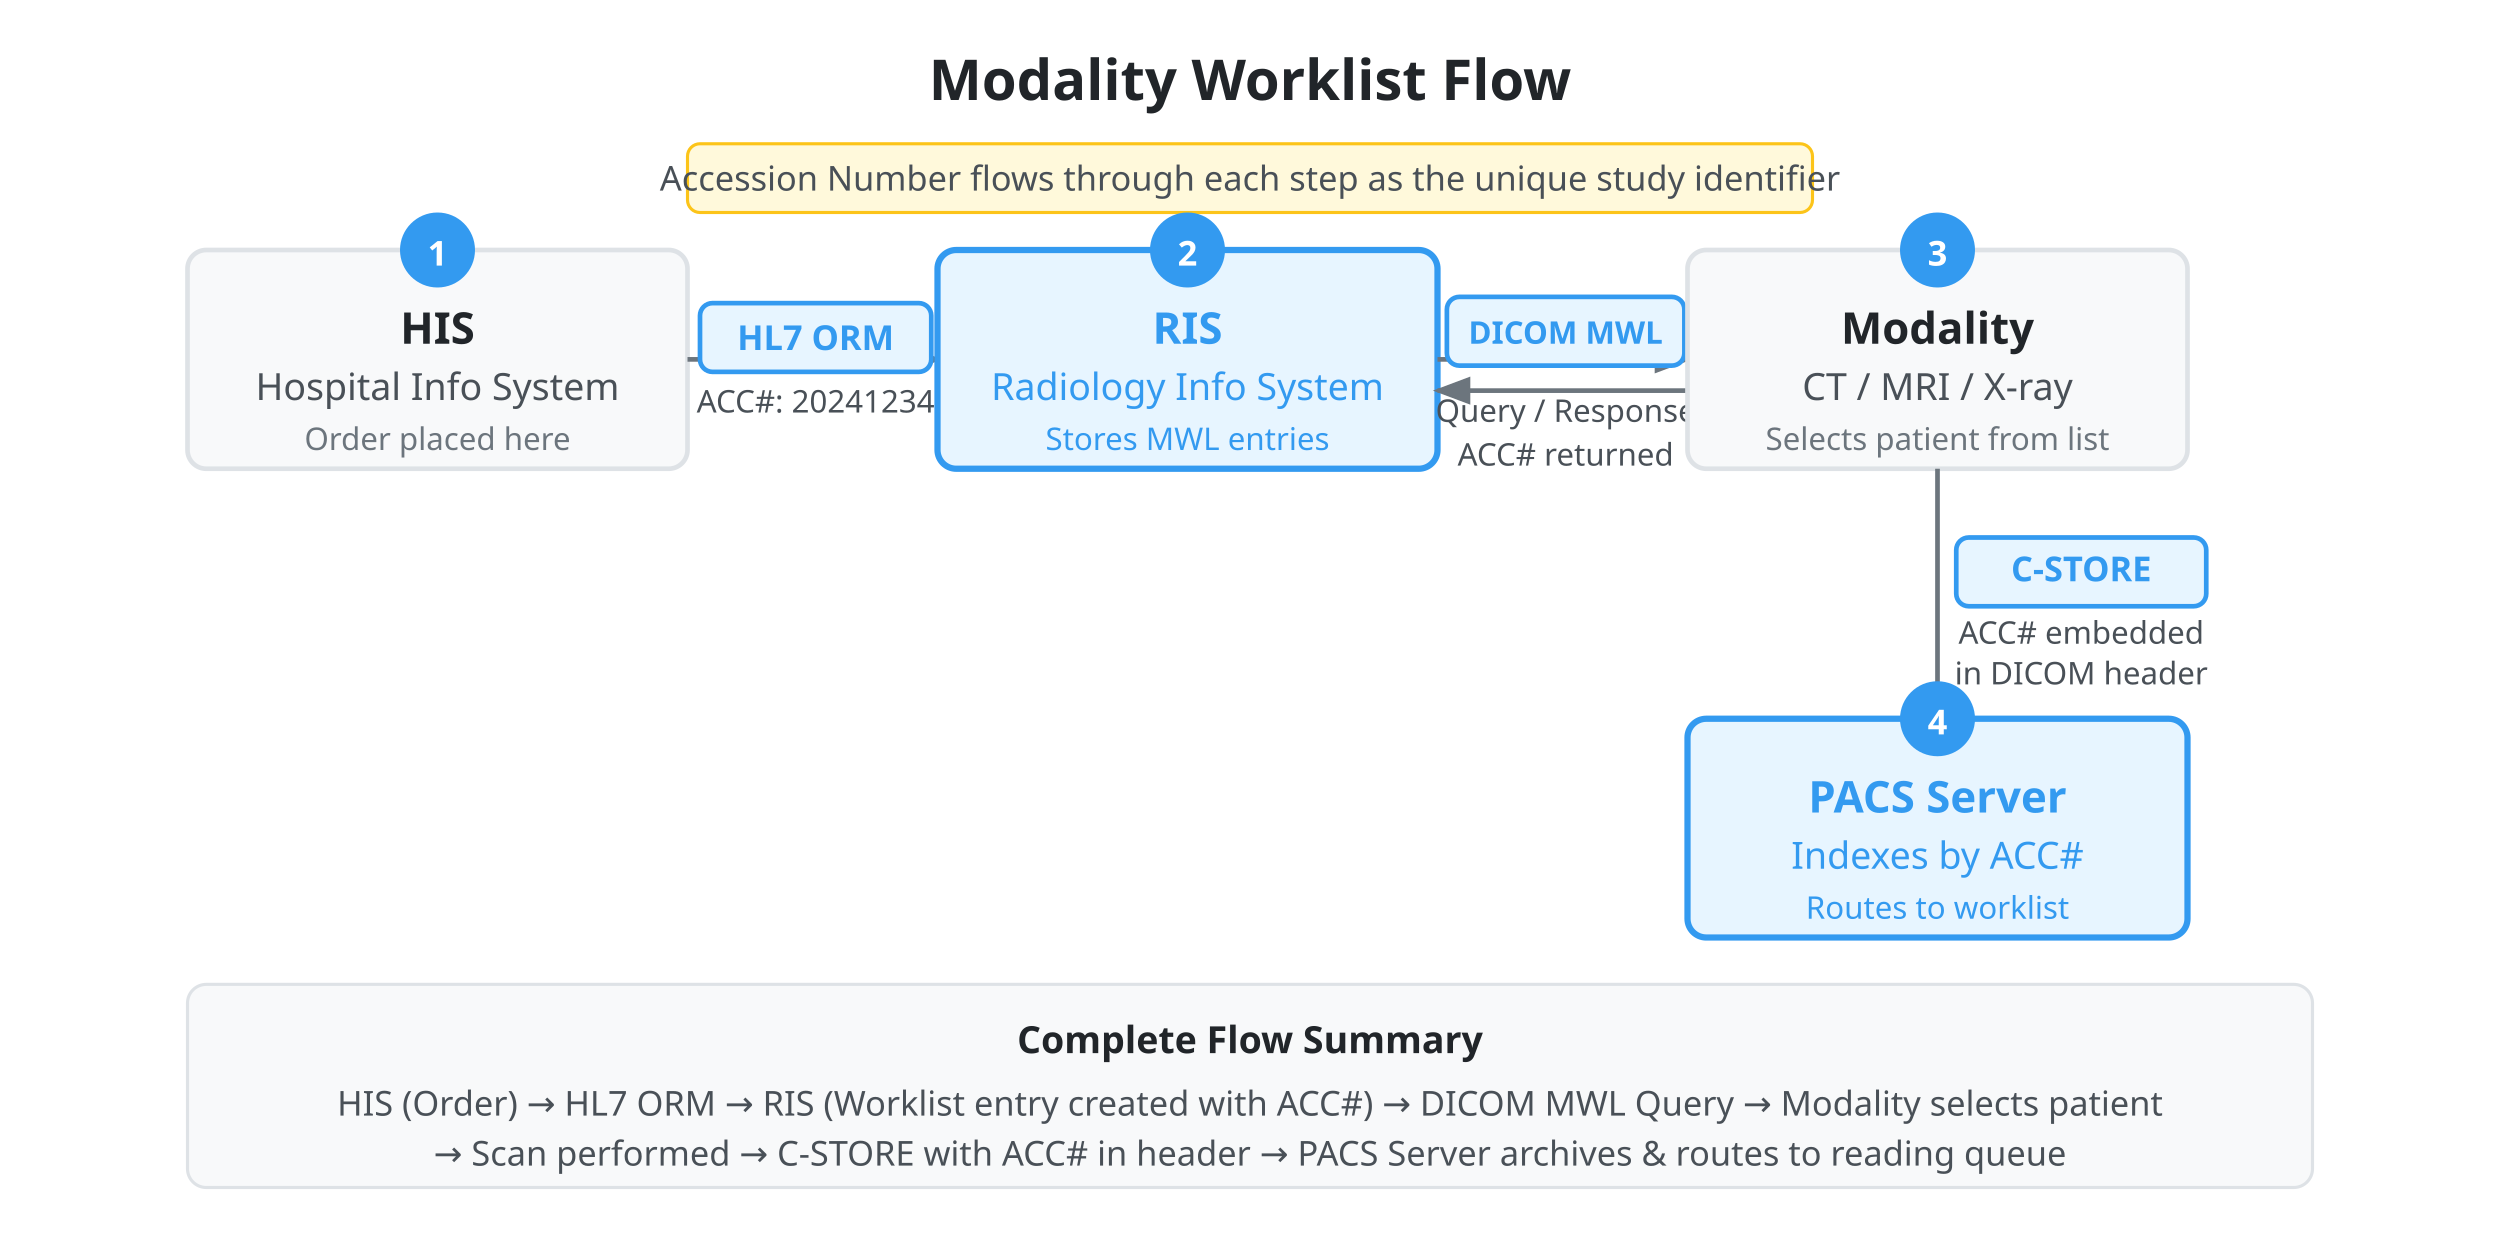
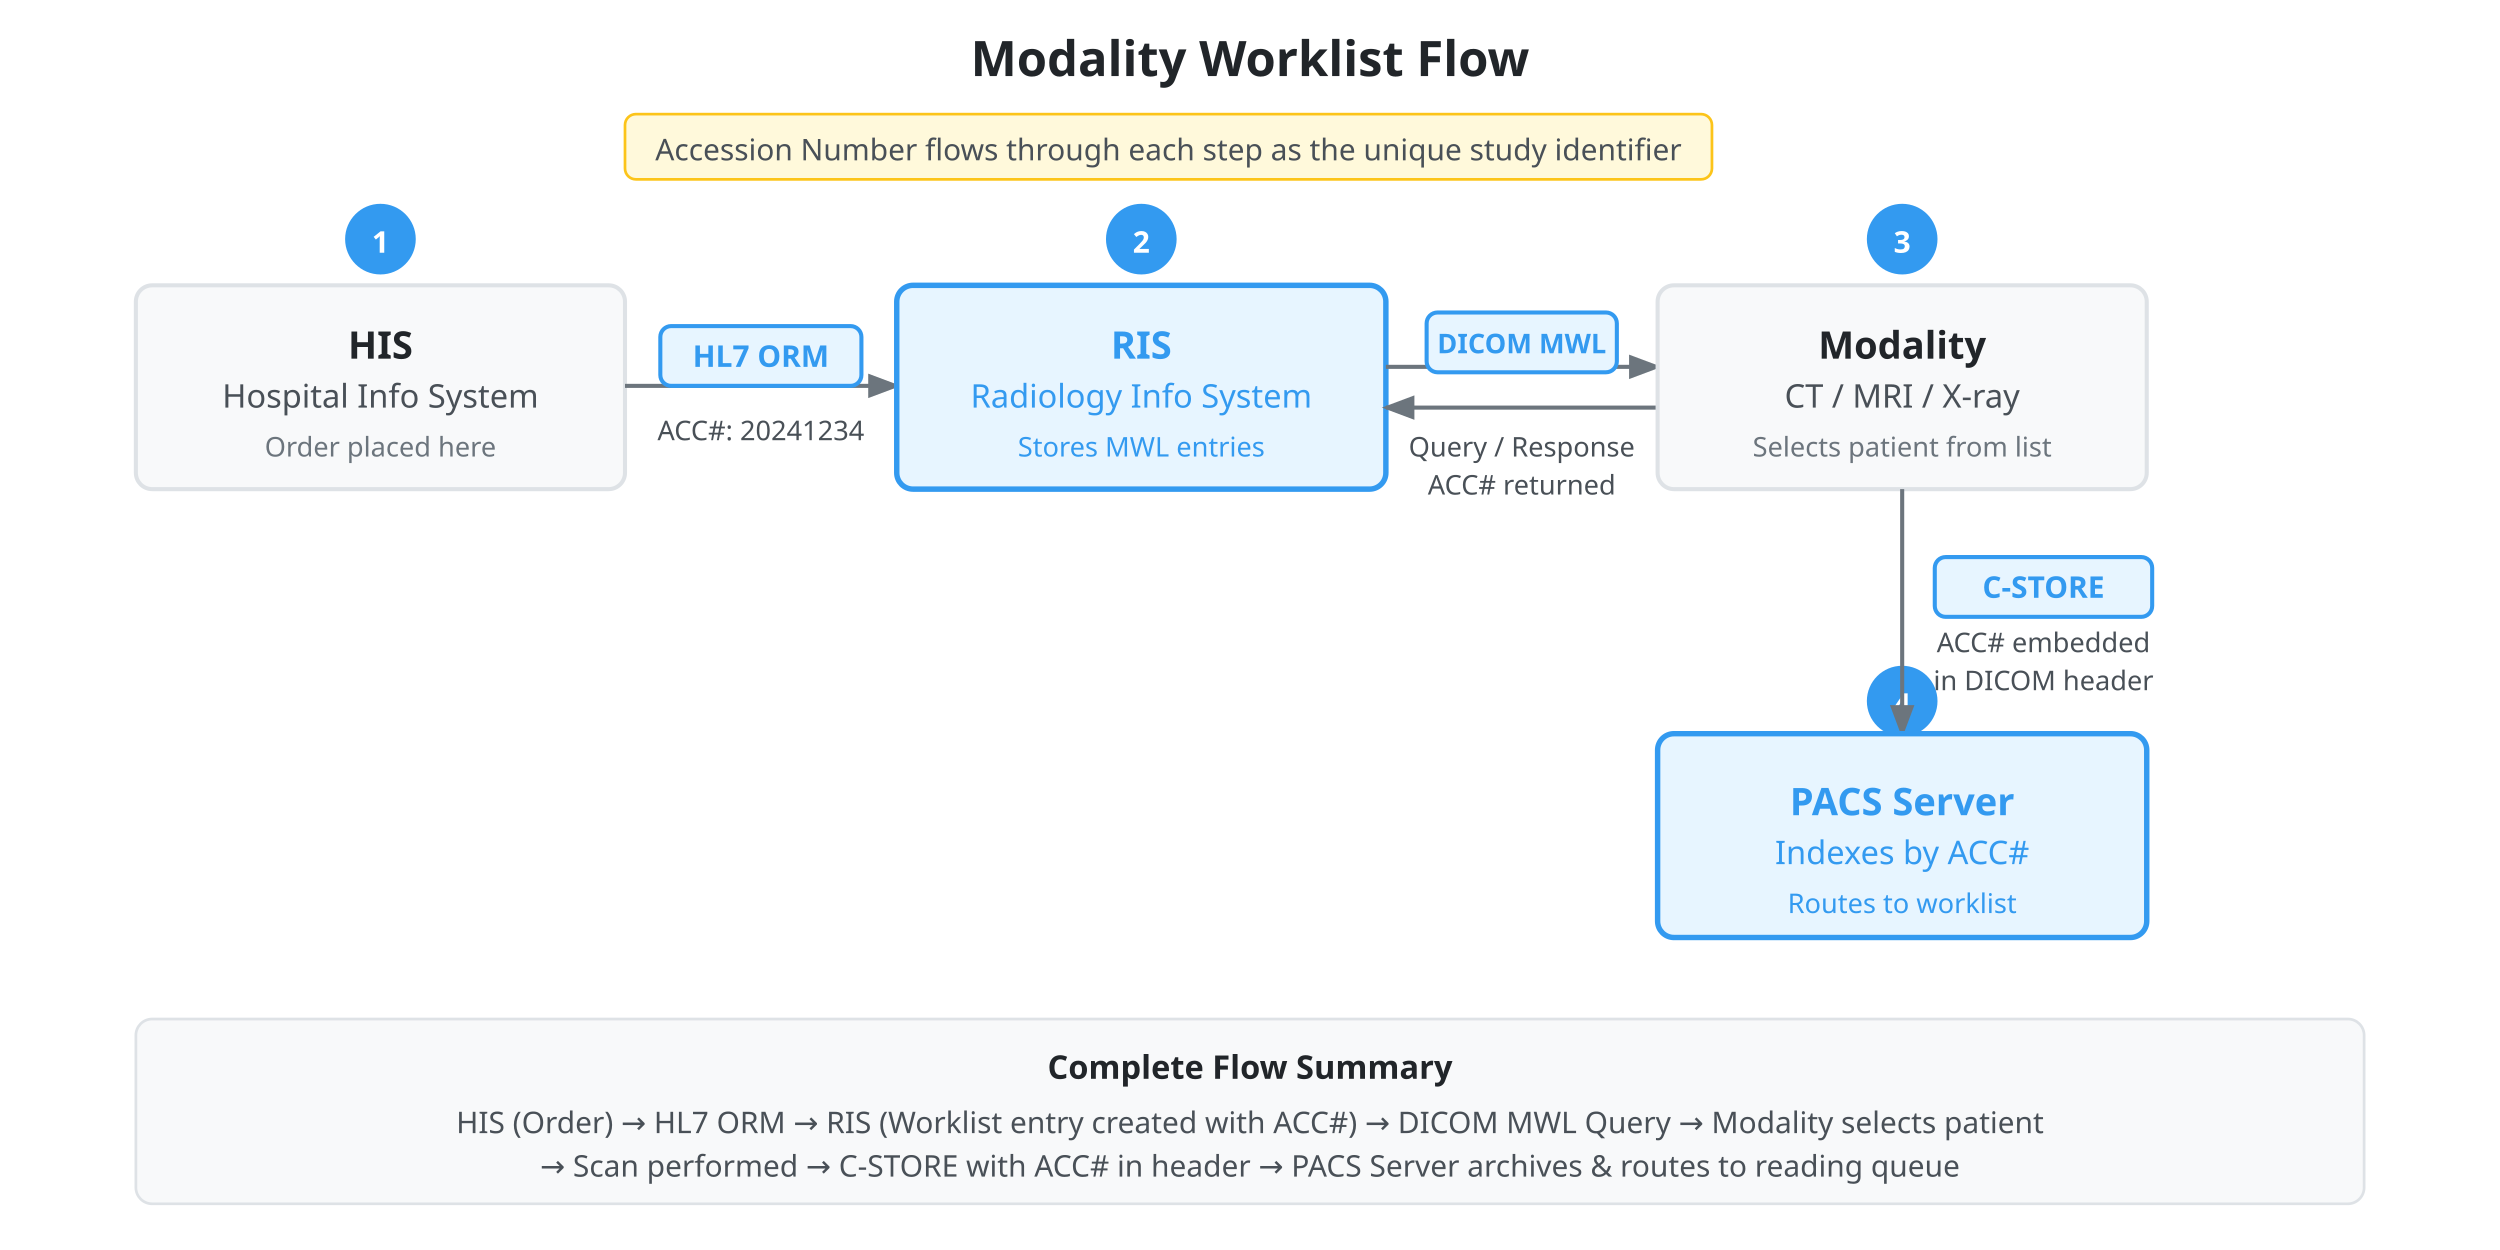
- <svg xmlns="http://www.w3.org/2000/svg" viewBox="0 0 800 400" width="800" height="400" font-family="system-ui, sans-serif">
-   <rect width="800" height="400" fill="#ffffff" />
-   <text x="400" y="32" text-anchor="middle" font-size="18" font-weight="bold" fill="#212529">Modality Worklist Flow</text>
-   <rect x="220" y="46" width="360" height="22" rx="4" fill="#fff9db" stroke="#fcc419" stroke-width="1" />
-   <text x="400" y="61" text-anchor="middle" font-size="11" fill="#495057">Accession Number flows through each step as the unique study identifier</text>
+ <svg xmlns="http://www.w3.org/2000/svg" viewBox="0 0 920 460" width="920" height="460" font-family="system-ui, sans-serif">
+   <rect width="920" height="460" fill="#ffffff" />
+   <text x="460" y="28" text-anchor="middle" font-size="18" font-weight="bold" fill="#212529">Modality Worklist Flow</text>
+   <rect x="230" y="42" width="400" height="24" rx="4" fill="#fff9db" stroke="#fcc419" stroke-width="1" />
+   <text x="430" y="59" text-anchor="middle" font-size="11" fill="#495057">Accession Number flows through each step as the unique study identifier</text>
  <defs>
    <marker id="arr" markerWidth="8" markerHeight="6" refX="7" refY="3" orient="auto">
      <polygon points="0 0, 8 3, 0 6" fill="#6c757d" />
    </marker>
-     <marker id="arr-blue" markerWidth="8" markerHeight="6" refX="7" refY="3" orient="auto">
-       <polygon points="0 0, 8 3, 0 6" fill="#339af0" />
-     </marker>
  </defs>
-   <rect x="60" y="80" width="160" height="70" rx="6" fill="#f8f9fa" stroke="#dee2e6" stroke-width="1.5" />
-   <text x="140" y="110" text-anchor="middle" font-size="14" font-weight="bold" fill="#212529">HIS</text>
-   <text x="140" y="128" text-anchor="middle" font-size="12" fill="#495057">Hospital Info System</text>
-   <text x="140" y="144" text-anchor="middle" font-size="10" fill="#6c757d">Order placed here</text>
-   <line x1="220" y1="115" x2="300" y2="115" stroke="#6c757d" stroke-width="1.5" marker-end="url(#arr)" />
-   <rect x="224" y="97" width="74" height="22" rx="4" fill="#e7f5ff" stroke="#339af0" stroke-width="1.5" />
-   <text x="261" y="112" text-anchor="middle" font-size="11" font-weight="bold" fill="#339af0">HL7 ORM</text>
-   <text x="261" y="132" text-anchor="middle" font-size="10" fill="#495057">ACC#: 20241234</text>
-   <rect x="300" y="80" width="160" height="70" rx="6" fill="#e7f5ff" stroke="#339af0" stroke-width="2" />
-   <text x="380" y="110" text-anchor="middle" font-size="14" font-weight="bold" fill="#339af0">RIS</text>
-   <text x="380" y="128" text-anchor="middle" font-size="12" fill="#339af0">Radiology Info System</text>
-   <text x="380" y="144" text-anchor="middle" font-size="10" fill="#339af0">Stores MWL entries</text>
-   <line x1="460" y1="115" x2="540" y2="115" stroke="#6c757d" stroke-width="1.5" marker-end="url(#arr)" />
-   <line x1="540" y1="125" x2="460" y2="125" stroke="#6c757d" stroke-width="1.5" marker-end="url(#arr)" />
-   <rect x="463" y="95" width="76" height="22" rx="4" fill="#e7f5ff" stroke="#339af0" stroke-width="1.5" />
-   <text x="501" y="110" text-anchor="middle" font-size="10" font-weight="bold" fill="#339af0">DICOM MWL</text>
-   <text x="501" y="135" text-anchor="middle" font-size="10" fill="#495057">Query / Response</text>
-   <text x="501" y="149" text-anchor="middle" font-size="10" fill="#495057">ACC# returned</text>
-   <rect x="540" y="80" width="160" height="70" rx="6" fill="#f8f9fa" stroke="#dee2e6" stroke-width="1.5" />
-   <text x="620" y="110" text-anchor="middle" font-size="14" font-weight="bold" fill="#212529">Modality</text>
-   <text x="620" y="128" text-anchor="middle" font-size="12" fill="#495057">CT / MRI / X-ray</text>
-   <text x="620" y="144" text-anchor="middle" font-size="10" fill="#6c757d">Selects patient from list</text>
-   <line x1="620" y1="150" x2="620" y2="230" stroke="#6c757d" stroke-width="1.5" marker-end="url(#arr)" />
-   <rect x="626" y="172" width="80" height="22" rx="4" fill="#e7f5ff" stroke="#339af0" stroke-width="1.5" />
-   <text x="666" y="186" text-anchor="middle" font-size="11" font-weight="bold" fill="#339af0">C-STORE</text>
-   <text x="666" y="206" text-anchor="middle" font-size="10" fill="#495057">ACC# embedded</text>
-   <text x="666" y="219" text-anchor="middle" font-size="10" fill="#495057">in DICOM header</text>
-   <rect x="540" y="230" width="160" height="70" rx="6" fill="#e7f5ff" stroke="#339af0" stroke-width="2" />
-   <text x="620" y="260" text-anchor="middle" font-size="14" font-weight="bold" fill="#339af0">PACS Server</text>
-   <text x="620" y="278" text-anchor="middle" font-size="12" fill="#339af0">Indexes by ACC#</text>
-   <text x="620" y="294" text-anchor="middle" font-size="10" fill="#339af0">Routes to worklist</text>
-   <rect x="60" y="315" width="680" height="65" rx="6" fill="#f8f9fa" stroke="#dee2e6" stroke-width="1" />
-   <text x="400" y="337" text-anchor="middle" font-size="12" font-weight="bold" fill="#212529">Complete Flow Summary</text>
-   <text x="400" y="357" text-anchor="middle" font-size="11" fill="#495057">HIS (Order) → HL7 ORM → RIS (Worklist entry created with ACC#) → DICOM MWL Query → Modality selects patient</text>
-   <text x="400" y="373" text-anchor="middle" font-size="11" fill="#495057">→ Scan performed → C-STORE with ACC# in header → PACS Server archives &amp; routes to reading queue</text>
-   <circle cx="140" cy="80" r="12" fill="#339af0" />
-   <text x="140" y="85" text-anchor="middle" font-size="11" font-weight="bold" fill="#ffffff">1</text>
-   <circle cx="380" cy="80" r="12" fill="#339af0" />
-   <text x="380" y="85" text-anchor="middle" font-size="11" font-weight="bold" fill="#ffffff">2</text>
-   <circle cx="620" cy="80" r="12" fill="#339af0" />
-   <text x="620" y="85" text-anchor="middle" font-size="11" font-weight="bold" fill="#ffffff">3</text>
-   <circle cx="620" cy="230" r="12" fill="#339af0" />
-   <text x="620" y="235" text-anchor="middle" font-size="11" font-weight="bold" fill="#ffffff">4</text>
+   <circle cx="140" cy="88" r="13" fill="#339af0" />
+   <text x="140" y="93" text-anchor="middle" font-size="11" font-weight="bold" fill="#ffffff">1</text>
+   <circle cx="420" cy="88" r="13" fill="#339af0" />
+   <text x="420" y="93" text-anchor="middle" font-size="11" font-weight="bold" fill="#ffffff">2</text>
+   <circle cx="700" cy="88" r="13" fill="#339af0" />
+   <text x="700" y="93" text-anchor="middle" font-size="11" font-weight="bold" fill="#ffffff">3</text>
+   <circle cx="700" cy="258" r="13" fill="#339af0" />
+   <text x="700" y="263" text-anchor="middle" font-size="11" font-weight="bold" fill="#ffffff">4</text>
+   <rect x="50" y="105" width="180" height="75" rx="6" fill="#f8f9fa" stroke="#dee2e6" stroke-width="1.5" />
+   <text x="140" y="132" text-anchor="middle" font-size="14" font-weight="bold" fill="#212529">HIS</text>
+   <text x="140" y="150" text-anchor="middle" font-size="12" fill="#495057">Hospital Info System</text>
+   <text x="140" y="168" text-anchor="middle" font-size="10" fill="#6c757d">Order placed here</text>
+   <line x1="230" y1="142" x2="330" y2="142" stroke="#6c757d" stroke-width="1.5" marker-end="url(#arr)" />
+   <rect x="243" y="120" width="74" height="22" rx="4" fill="#e7f5ff" stroke="#339af0" stroke-width="1.5" />
+   <text x="280" y="135" text-anchor="middle" font-size="11" font-weight="bold" fill="#339af0">HL7 ORM</text>
+   <text x="280" y="162" text-anchor="middle" font-size="10" fill="#495057">ACC#: 20241234</text>
+   <rect x="330" y="105" width="180" height="75" rx="6" fill="#e7f5ff" stroke="#339af0" stroke-width="2" />
+   <text x="420" y="132" text-anchor="middle" font-size="14" font-weight="bold" fill="#339af0">RIS</text>
+   <text x="420" y="150" text-anchor="middle" font-size="12" fill="#339af0">Radiology Info System</text>
+   <text x="420" y="168" text-anchor="middle" font-size="10" fill="#339af0">Stores MWL entries</text>
+   <line x1="510" y1="135" x2="610" y2="135" stroke="#6c757d" stroke-width="1.5" marker-end="url(#arr)" />
+   <line x1="610" y1="150" x2="510" y2="150" stroke="#6c757d" stroke-width="1.5" marker-end="url(#arr)" />
+   <rect x="525" y="115" width="70" height="22" rx="4" fill="#e7f5ff" stroke="#339af0" stroke-width="1.5" />
+   <text x="560" y="130" text-anchor="middle" font-size="10" font-weight="bold" fill="#339af0">DICOM MWL</text>
+   <text x="560" y="168" text-anchor="middle" font-size="10" fill="#495057">Query / Response</text>
+   <text x="560" y="182" text-anchor="middle" font-size="10" fill="#495057">ACC# returned</text>
+   <rect x="610" y="105" width="180" height="75" rx="6" fill="#f8f9fa" stroke="#dee2e6" stroke-width="1.5" />
+   <text x="700" y="132" text-anchor="middle" font-size="14" font-weight="bold" fill="#212529">Modality</text>
+   <text x="700" y="150" text-anchor="middle" font-size="12" fill="#495057">CT / MRI / X-ray</text>
+   <text x="700" y="168" text-anchor="middle" font-size="10" fill="#6c757d">Selects patient from list</text>
+   <line x1="700" y1="180" x2="700" y2="270" stroke="#6c757d" stroke-width="1.5" marker-end="url(#arr)" />
+   <rect x="712" y="205" width="80" height="22" rx="4" fill="#e7f5ff" stroke="#339af0" stroke-width="1.5" />
+   <text x="752" y="220" text-anchor="middle" font-size="11" font-weight="bold" fill="#339af0">C-STORE</text>
+   <text x="752" y="240" text-anchor="middle" font-size="10" fill="#495057">ACC# embedded</text>
+   <text x="752" y="254" text-anchor="middle" font-size="10" fill="#495057">in DICOM header</text>
+   <rect x="610" y="270" width="180" height="75" rx="6" fill="#e7f5ff" stroke="#339af0" stroke-width="2" />
+   <text x="700" y="300" text-anchor="middle" font-size="14" font-weight="bold" fill="#339af0">PACS Server</text>
+   <text x="700" y="318" text-anchor="middle" font-size="12" fill="#339af0">Indexes by ACC#</text>
+   <text x="700" y="336" text-anchor="middle" font-size="10" fill="#339af0">Routes to worklist</text>
+   <rect x="50" y="375" width="820" height="68" rx="6" fill="#f8f9fa" stroke="#dee2e6" stroke-width="1" />
+   <text x="460" y="397" text-anchor="middle" font-size="12" font-weight="bold" fill="#212529">Complete Flow Summary</text>
+   <text x="460" y="417" text-anchor="middle" font-size="11" fill="#495057">HIS (Order) → HL7 ORM → RIS (Worklist entry created with ACC#) → DICOM MWL Query → Modality selects patient</text>
+   <text x="460" y="433" text-anchor="middle" font-size="11" fill="#495057">→ Scan performed → C-STORE with ACC# in header → PACS Server archives &amp; routes to reading queue</text>
</svg>
